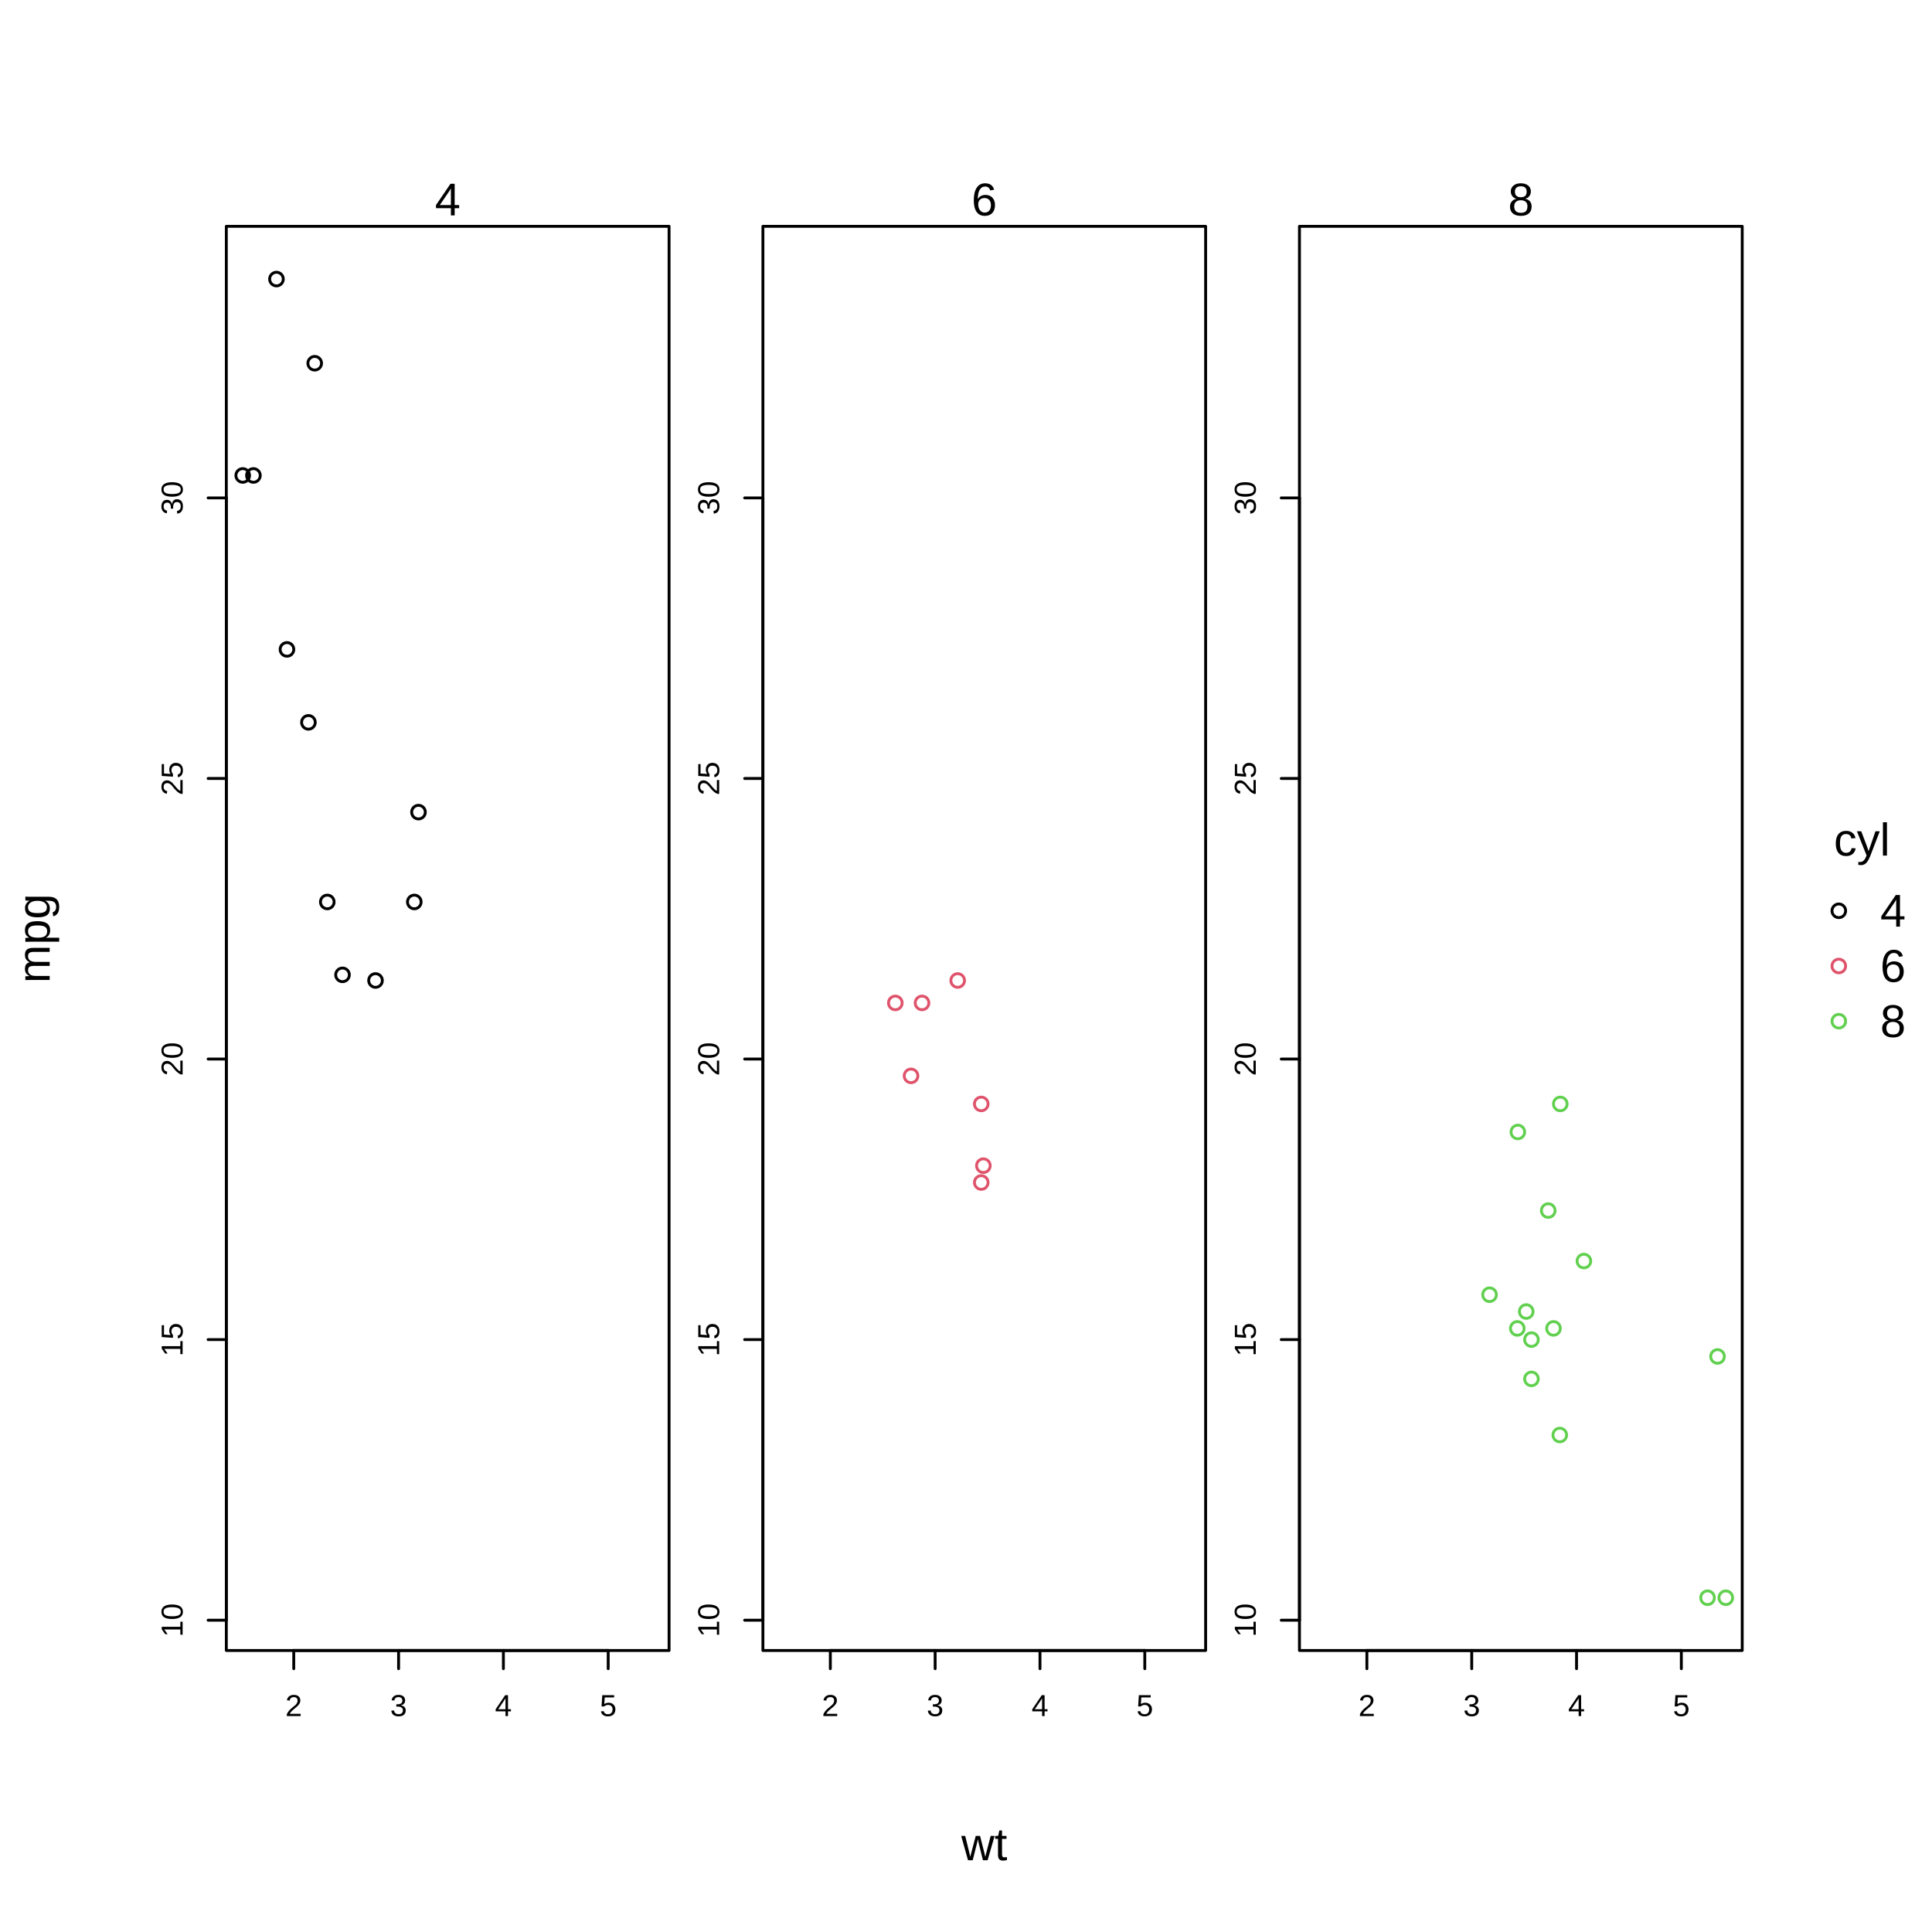
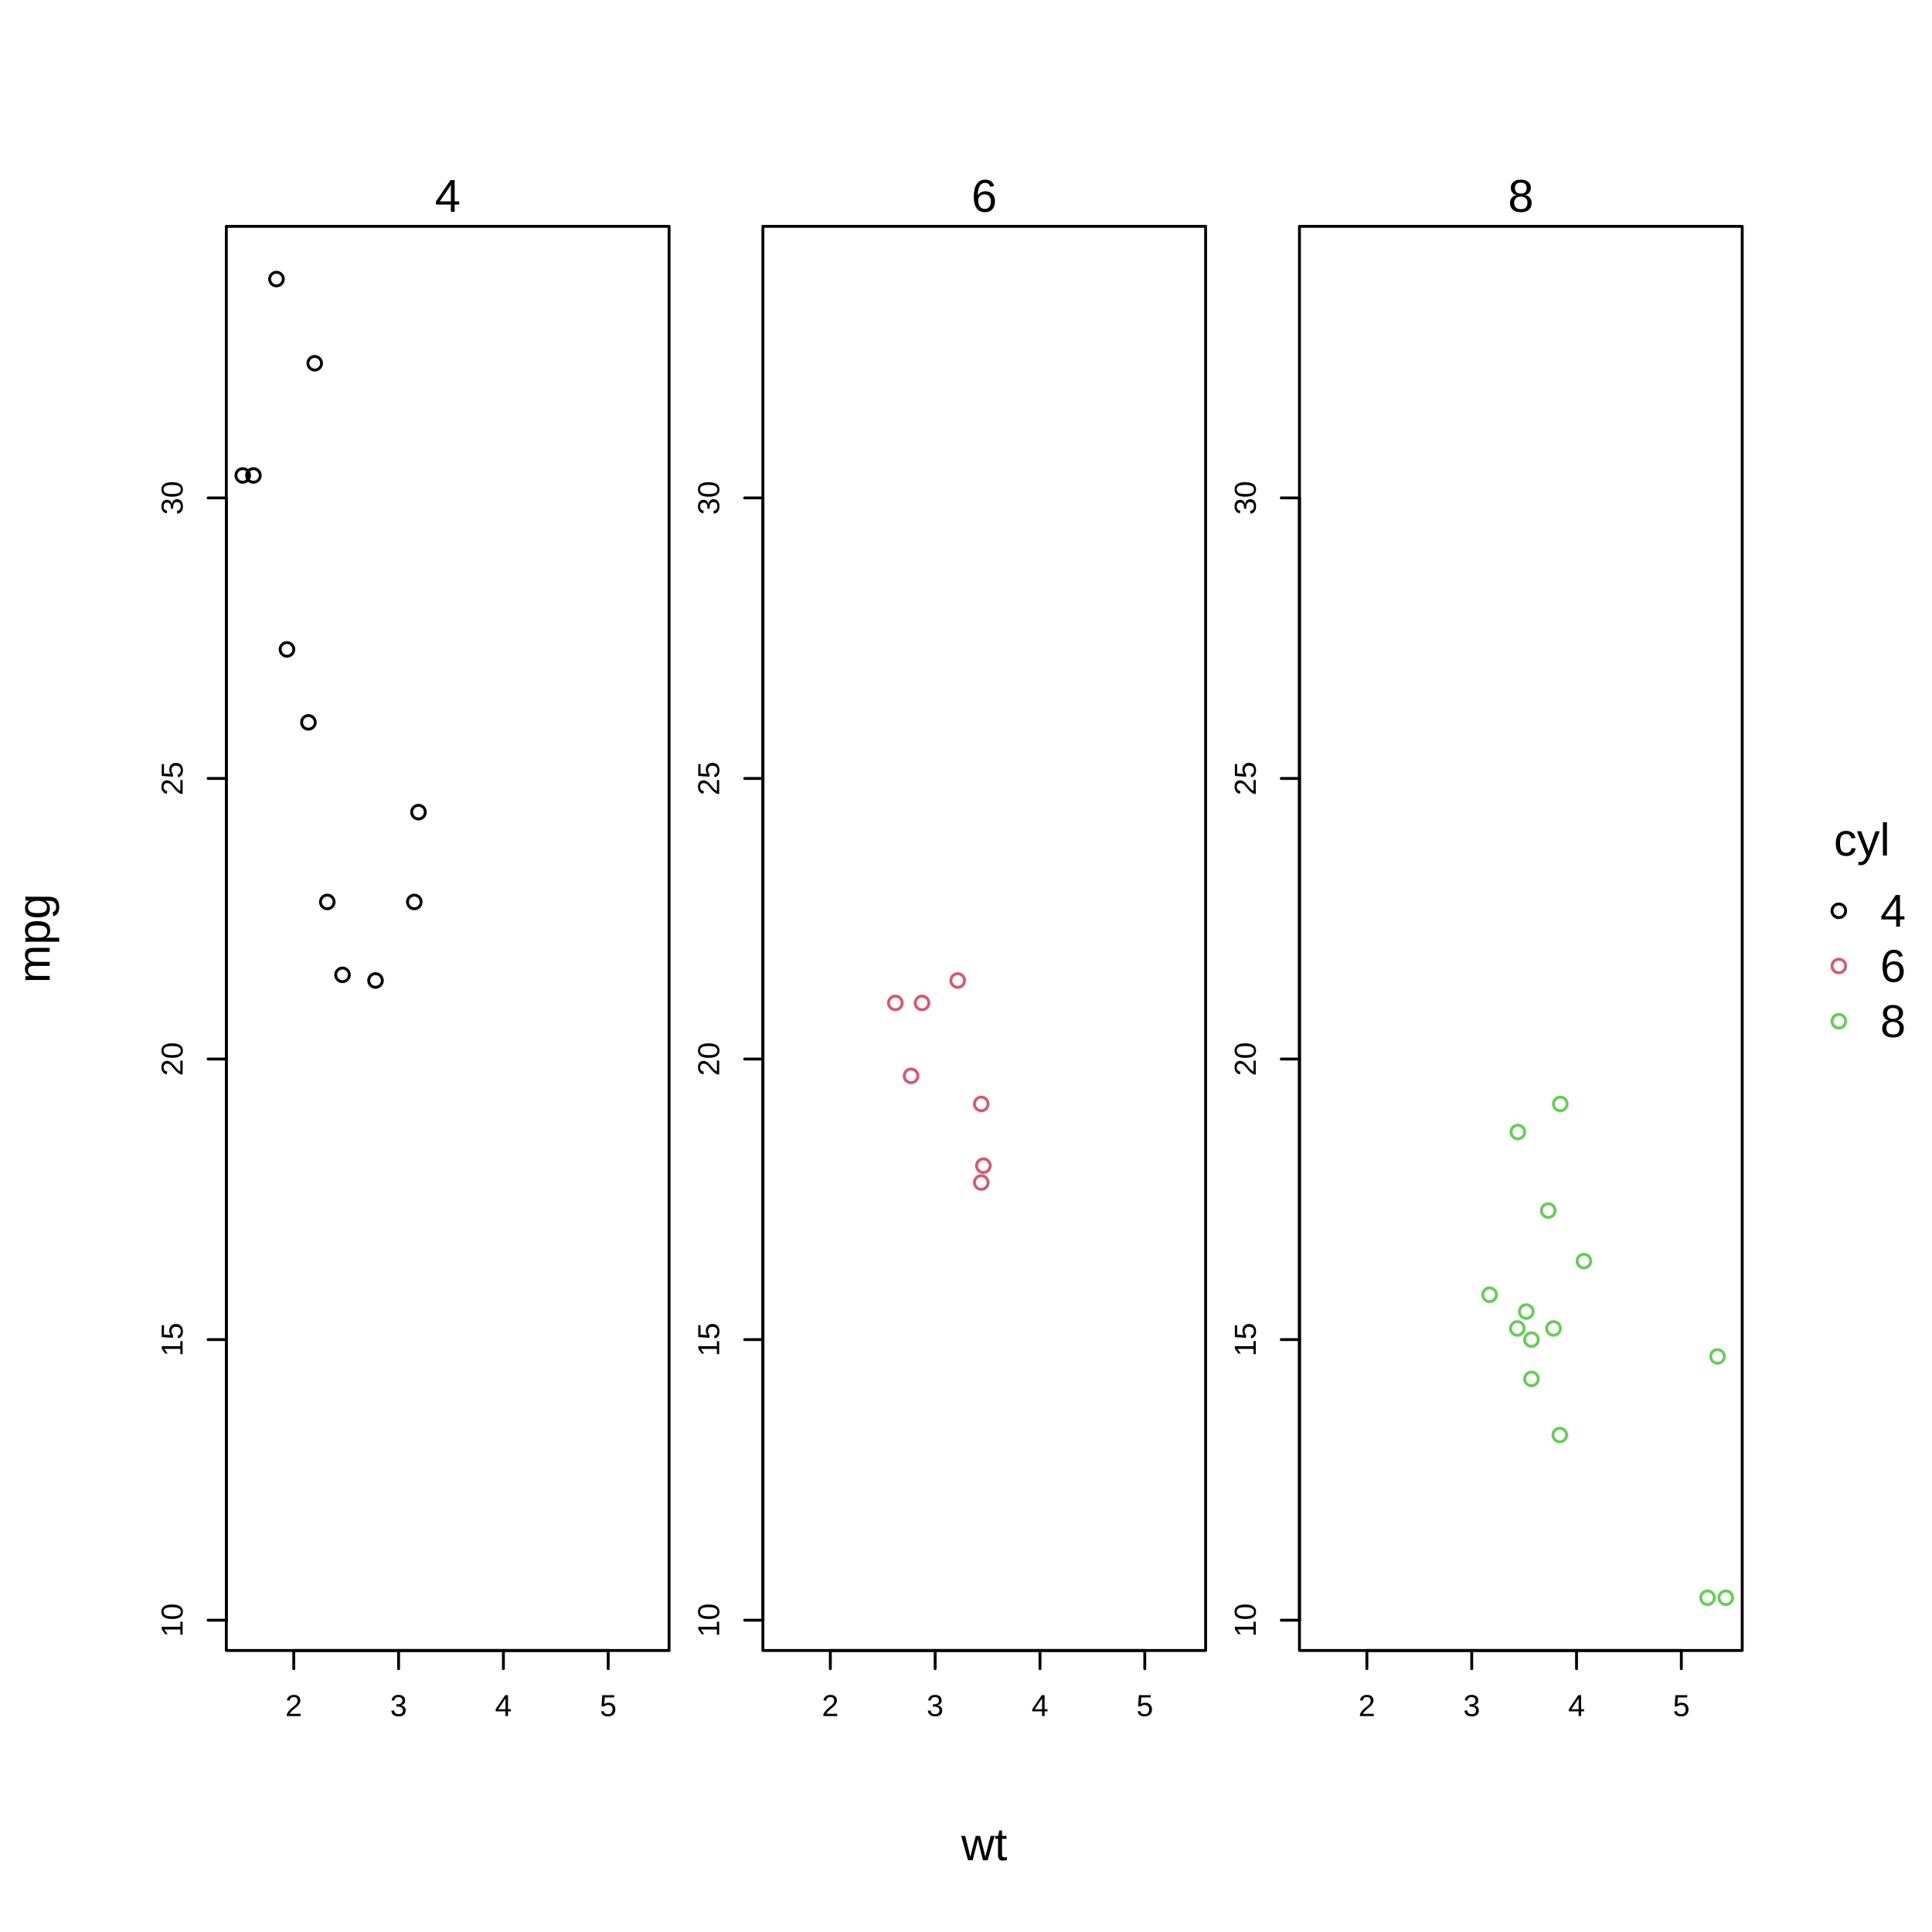
<svg xmlns="http://www.w3.org/2000/svg" class="svglite" width="504.00pt" height="504.00pt" viewBox="0 0 504.00 504.00">
  <defs>
    <style type="text/css">
    .svglite line, .svglite polyline, .svglite polygon, .svglite path, .svglite rect, .svglite circle {
      fill: none;
      stroke: #000000;
      stroke-linecap: round;
      stroke-linejoin: round;
      stroke-miterlimit: 10.00;
    }
    .svglite text {
      white-space: pre;
    }
  </style>
  </defs>
  <rect width="100%" height="100%" style="stroke: none; fill: #FFFFFF;" />
  <defs>
    <clipPath id="cpMC4wMHw1MDQuMDB8MC4wMHw1MDQuMDA=">
      <rect x="0.00" y="0.00" width="504.00" height="504.00" />
    </clipPath>
  </defs>
  <g clip-path="url(#cpMC4wMHw1MDQuMDB8MC4wMHw1MDQuMDA=)">
    <circle cx="479.69" cy="237.60" r="1.78" style="stroke-width: 0.75;" />
    <circle cx="479.69" cy="252.00" r="1.78" style="stroke-width: 0.75; stroke: #DF536B;" />
    <circle cx="479.69" cy="266.40" r="1.78" style="stroke-width: 0.75; stroke: #61D04F;" />
    <text x="485.72" y="223.20" text-anchor="middle" style="font-size: 12.00px; font-family: &quot;Liberation Sans&quot;;" textLength="14.67px" lengthAdjust="spacingAndGlyphs">cyl</text>
    <text x="490.49" y="241.73" style="font-size: 12.00px; font-family: &quot;Liberation Sans&quot;;" textLength="6.67px" lengthAdjust="spacingAndGlyphs">4</text>
    <text x="490.49" y="256.13" style="font-size: 12.00px; font-family: &quot;Liberation Sans&quot;;" textLength="6.67px" lengthAdjust="spacingAndGlyphs">6</text>
    <text x="490.49" y="270.53" style="font-size: 12.00px; font-family: &quot;Liberation Sans&quot;;" textLength="6.67px" lengthAdjust="spacingAndGlyphs">8</text>
  </g>
  <defs>
    <clipPath id="cpMC4wMHw0NTQuNDl8MC4wMHw1MDQuMDA=">
      <rect x="0.00" y="0.00" width="454.49" height="504.00" />
    </clipPath>
  </defs>
  <g clip-path="url(#cpMC4wMHw0NTQuNDl8MC4wMHw1MDQuMDA=)">
    <text x="256.76" y="485.28" text-anchor="middle" style="font-size: 12.00px; font-family: &quot;Liberation Sans&quot;;" textLength="12.00px" lengthAdjust="spacingAndGlyphs">wt</text>
    <text transform="translate(12.96,244.80) rotate(-90)" text-anchor="middle" style="font-size: 12.00px; font-family: &quot;Liberation Sans&quot;;" textLength="23.35px" lengthAdjust="spacingAndGlyphs">mpg</text>
  </g>
  <defs>
    <clipPath id="cpNTkuMDR8MTc0LjU0fDU5LjA0fDQzMC41Ng==">
      <rect x="59.04" y="59.04" width="115.50" height="371.52" />
    </clipPath>
  </defs>
  <g clip-path="url(#cpNTkuMDR8MTc0LjU0fDU5LjA0fDQzMC41Ng==)">
</g>
  <g clip-path="url(#cpMC4wMHw1MDQuMDB8MC4wMHw1MDQuMDA=)">
    <line x1="76.63" y1="430.56" x2="158.66" y2="430.56" style="stroke-width: 0.75;" />
    <line x1="76.63" y1="430.56" x2="76.63" y2="435.31" style="stroke-width: 0.75;" />
    <line x1="103.98" y1="430.56" x2="103.98" y2="435.31" style="stroke-width: 0.75;" />
    <line x1="131.32" y1="430.56" x2="131.32" y2="435.31" style="stroke-width: 0.75;" />
    <line x1="158.66" y1="430.56" x2="158.66" y2="435.31" style="stroke-width: 0.75;" />
    <text x="76.63" y="447.67" text-anchor="middle" style="font-size: 7.92px; font-family: &quot;Liberation Sans&quot;;" textLength="4.40px" lengthAdjust="spacingAndGlyphs">2</text>
    <text x="103.98" y="447.67" text-anchor="middle" style="font-size: 7.92px; font-family: &quot;Liberation Sans&quot;;" textLength="4.40px" lengthAdjust="spacingAndGlyphs">3</text>
    <text x="131.32" y="447.67" text-anchor="middle" style="font-size: 7.92px; font-family: &quot;Liberation Sans&quot;;" textLength="4.40px" lengthAdjust="spacingAndGlyphs">4</text>
    <text x="158.66" y="447.67" text-anchor="middle" style="font-size: 7.92px; font-family: &quot;Liberation Sans&quot;;" textLength="4.40px" lengthAdjust="spacingAndGlyphs">5</text>
    <line x1="59.04" y1="422.66" x2="59.04" y2="129.89" style="stroke-width: 0.75;" />
    <line x1="59.04" y1="422.66" x2="54.29" y2="422.66" style="stroke-width: 0.75;" />
    <line x1="59.04" y1="349.46" x2="54.29" y2="349.46" style="stroke-width: 0.75;" />
    <line x1="59.04" y1="276.27" x2="54.29" y2="276.27" style="stroke-width: 0.75;" />
    <line x1="59.04" y1="203.08" x2="54.29" y2="203.08" style="stroke-width: 0.75;" />
    <line x1="59.04" y1="129.89" x2="54.29" y2="129.89" style="stroke-width: 0.75;" />
    <text transform="translate(47.64,422.66) rotate(-90)" text-anchor="middle" style="font-size: 7.92px; font-family: &quot;Liberation Sans&quot;;" textLength="8.80px" lengthAdjust="spacingAndGlyphs">10</text>
    <text transform="translate(47.64,349.46) rotate(-90)" text-anchor="middle" style="font-size: 7.92px; font-family: &quot;Liberation Sans&quot;;" textLength="8.80px" lengthAdjust="spacingAndGlyphs">15</text>
    <text transform="translate(47.64,276.27) rotate(-90)" text-anchor="middle" style="font-size: 7.92px; font-family: &quot;Liberation Sans&quot;;" textLength="8.80px" lengthAdjust="spacingAndGlyphs">20</text>
    <text transform="translate(47.64,203.08) rotate(-90)" text-anchor="middle" style="font-size: 7.92px; font-family: &quot;Liberation Sans&quot;;" textLength="8.80px" lengthAdjust="spacingAndGlyphs">25</text>
    <text transform="translate(47.64,129.89) rotate(-90)" text-anchor="middle" style="font-size: 7.92px; font-family: &quot;Liberation Sans&quot;;" textLength="8.80px" lengthAdjust="spacingAndGlyphs">30</text>
+     <rect x="59.04" y="43.20" width="115.50" height="15.84" style="stroke-width: 0.75; stroke: none;" />
+     <text x="116.79" y="55.24" text-anchor="middle" style="font-size: 12.00px; font-family: &quot;Liberation Sans&quot;;" textLength="6.67px" lengthAdjust="spacingAndGlyphs">4</text>
    <polygon points="59.04,430.56 174.54,430.56 174.54,59.04 59.04,59.04 " style="stroke-width: 0.75;" />
-     <text x="116.79" y="56.19" text-anchor="middle" style="font-size: 12.00px; font-family: &quot;Liberation Sans&quot;;" textLength="6.67px" lengthAdjust="spacingAndGlyphs">4</text>
  </g>
  <defs>
    <clipPath id="cpMTk5LjAyfDMxNC41MXw1OS4wNHw0MzAuNTY=">
      <rect x="199.02" y="59.04" width="115.50" height="371.52" />
    </clipPath>
  </defs>
  <g clip-path="url(#cpMTk5LjAyfDMxNC41MXw1OS4wNHw0MzAuNTY=)">
</g>
  <g clip-path="url(#cpMC4wMHw1MDQuMDB8MC4wMHw1MDQuMDA=)">
    <line x1="216.61" y1="430.56" x2="298.64" y2="430.56" style="stroke-width: 0.75;" />
    <line x1="216.61" y1="430.56" x2="216.61" y2="435.31" style="stroke-width: 0.75;" />
    <line x1="243.95" y1="430.56" x2="243.95" y2="435.31" style="stroke-width: 0.75;" />
    <line x1="271.30" y1="430.56" x2="271.30" y2="435.31" style="stroke-width: 0.75;" />
    <line x1="298.64" y1="430.56" x2="298.64" y2="435.31" style="stroke-width: 0.75;" />
    <text x="216.61" y="447.67" text-anchor="middle" style="font-size: 7.92px; font-family: &quot;Liberation Sans&quot;;" textLength="4.40px" lengthAdjust="spacingAndGlyphs">2</text>
    <text x="243.95" y="447.67" text-anchor="middle" style="font-size: 7.92px; font-family: &quot;Liberation Sans&quot;;" textLength="4.40px" lengthAdjust="spacingAndGlyphs">3</text>
    <text x="271.30" y="447.67" text-anchor="middle" style="font-size: 7.92px; font-family: &quot;Liberation Sans&quot;;" textLength="4.40px" lengthAdjust="spacingAndGlyphs">4</text>
    <text x="298.64" y="447.67" text-anchor="middle" style="font-size: 7.92px; font-family: &quot;Liberation Sans&quot;;" textLength="4.40px" lengthAdjust="spacingAndGlyphs">5</text>
    <line x1="199.02" y1="422.66" x2="199.02" y2="129.89" style="stroke-width: 0.75;" />
    <line x1="199.02" y1="422.66" x2="194.26" y2="422.66" style="stroke-width: 0.75;" />
    <line x1="199.02" y1="349.46" x2="194.26" y2="349.46" style="stroke-width: 0.75;" />
    <line x1="199.02" y1="276.27" x2="194.26" y2="276.27" style="stroke-width: 0.75;" />
    <line x1="199.02" y1="203.08" x2="194.26" y2="203.08" style="stroke-width: 0.75;" />
    <line x1="199.02" y1="129.89" x2="194.26" y2="129.89" style="stroke-width: 0.75;" />
    <text transform="translate(187.61,422.66) rotate(-90)" text-anchor="middle" style="font-size: 7.92px; font-family: &quot;Liberation Sans&quot;;" textLength="8.80px" lengthAdjust="spacingAndGlyphs">10</text>
    <text transform="translate(187.61,349.46) rotate(-90)" text-anchor="middle" style="font-size: 7.92px; font-family: &quot;Liberation Sans&quot;;" textLength="8.80px" lengthAdjust="spacingAndGlyphs">15</text>
    <text transform="translate(187.61,276.27) rotate(-90)" text-anchor="middle" style="font-size: 7.92px; font-family: &quot;Liberation Sans&quot;;" textLength="8.80px" lengthAdjust="spacingAndGlyphs">20</text>
    <text transform="translate(187.61,203.08) rotate(-90)" text-anchor="middle" style="font-size: 7.92px; font-family: &quot;Liberation Sans&quot;;" textLength="8.80px" lengthAdjust="spacingAndGlyphs">25</text>
    <text transform="translate(187.61,129.89) rotate(-90)" text-anchor="middle" style="font-size: 7.92px; font-family: &quot;Liberation Sans&quot;;" textLength="8.80px" lengthAdjust="spacingAndGlyphs">30</text>
+     <rect x="199.02" y="43.20" width="115.50" height="15.84" style="stroke-width: 0.75; stroke: none;" />
+     <text x="256.76" y="55.24" text-anchor="middle" style="font-size: 12.00px; font-family: &quot;Liberation Sans&quot;;" textLength="6.67px" lengthAdjust="spacingAndGlyphs">6</text>
    <polygon points="199.02,430.56 314.51,430.56 314.51,59.04 199.02,59.04 " style="stroke-width: 0.75;" />
-     <text x="256.76" y="56.19" text-anchor="middle" style="font-size: 12.00px; font-family: &quot;Liberation Sans&quot;;" textLength="6.67px" lengthAdjust="spacingAndGlyphs">6</text>
  </g>
  <defs>
    <clipPath id="cpMzM4Ljk5fDQ1NC40OXw1OS4wNHw0MzAuNTY=">
      <rect x="338.99" y="59.04" width="115.50" height="371.52" />
    </clipPath>
  </defs>
  <g clip-path="url(#cpMzM4Ljk5fDQ1NC40OXw1OS4wNHw0MzAuNTY=)">
</g>
  <g clip-path="url(#cpMC4wMHw1MDQuMDB8MC4wMHw1MDQuMDA=)">
    <line x1="356.58" y1="430.56" x2="438.61" y2="430.56" style="stroke-width: 0.75;" />
    <line x1="356.58" y1="430.56" x2="356.58" y2="435.31" style="stroke-width: 0.75;" />
    <line x1="383.93" y1="430.56" x2="383.93" y2="435.31" style="stroke-width: 0.75;" />
    <line x1="411.27" y1="430.56" x2="411.27" y2="435.31" style="stroke-width: 0.75;" />
    <line x1="438.61" y1="430.56" x2="438.61" y2="435.31" style="stroke-width: 0.75;" />
    <text x="356.58" y="447.67" text-anchor="middle" style="font-size: 7.92px; font-family: &quot;Liberation Sans&quot;;" textLength="4.40px" lengthAdjust="spacingAndGlyphs">2</text>
    <text x="383.93" y="447.67" text-anchor="middle" style="font-size: 7.92px; font-family: &quot;Liberation Sans&quot;;" textLength="4.40px" lengthAdjust="spacingAndGlyphs">3</text>
    <text x="411.27" y="447.67" text-anchor="middle" style="font-size: 7.92px; font-family: &quot;Liberation Sans&quot;;" textLength="4.40px" lengthAdjust="spacingAndGlyphs">4</text>
    <text x="438.61" y="447.67" text-anchor="middle" style="font-size: 7.92px; font-family: &quot;Liberation Sans&quot;;" textLength="4.40px" lengthAdjust="spacingAndGlyphs">5</text>
    <line x1="338.99" y1="422.66" x2="338.99" y2="129.89" style="stroke-width: 0.75;" />
    <line x1="338.99" y1="422.66" x2="334.24" y2="422.66" style="stroke-width: 0.75;" />
    <line x1="338.99" y1="349.46" x2="334.24" y2="349.46" style="stroke-width: 0.75;" />
    <line x1="338.99" y1="276.27" x2="334.24" y2="276.27" style="stroke-width: 0.75;" />
    <line x1="338.99" y1="203.08" x2="334.24" y2="203.08" style="stroke-width: 0.75;" />
    <line x1="338.99" y1="129.89" x2="334.24" y2="129.89" style="stroke-width: 0.75;" />
    <text transform="translate(327.59,422.66) rotate(-90)" text-anchor="middle" style="font-size: 7.92px; font-family: &quot;Liberation Sans&quot;;" textLength="8.80px" lengthAdjust="spacingAndGlyphs">10</text>
    <text transform="translate(327.59,349.46) rotate(-90)" text-anchor="middle" style="font-size: 7.92px; font-family: &quot;Liberation Sans&quot;;" textLength="8.80px" lengthAdjust="spacingAndGlyphs">15</text>
    <text transform="translate(327.59,276.27) rotate(-90)" text-anchor="middle" style="font-size: 7.92px; font-family: &quot;Liberation Sans&quot;;" textLength="8.80px" lengthAdjust="spacingAndGlyphs">20</text>
    <text transform="translate(327.59,203.08) rotate(-90)" text-anchor="middle" style="font-size: 7.92px; font-family: &quot;Liberation Sans&quot;;" textLength="8.80px" lengthAdjust="spacingAndGlyphs">25</text>
    <text transform="translate(327.59,129.89) rotate(-90)" text-anchor="middle" style="font-size: 7.92px; font-family: &quot;Liberation Sans&quot;;" textLength="8.80px" lengthAdjust="spacingAndGlyphs">30</text>
+     <rect x="338.99" y="43.20" width="115.50" height="15.84" style="stroke-width: 0.75; stroke: none;" />
+     <text x="396.74" y="55.24" text-anchor="middle" style="font-size: 12.00px; font-family: &quot;Liberation Sans&quot;;" textLength="6.67px" lengthAdjust="spacingAndGlyphs">8</text>
    <polygon points="338.99,430.56 454.49,430.56 454.49,59.04 338.99,59.04 " style="stroke-width: 0.75;" />
-     <text x="396.74" y="56.19" text-anchor="middle" style="font-size: 12.00px; font-family: &quot;Liberation Sans&quot;;" textLength="6.67px" lengthAdjust="spacingAndGlyphs">8</text>
  </g>
  <g clip-path="url(#cpNTkuMDR8MTc0LjU0fDU5LjA0fDQzMC41Ng==)">
    <circle cx="85.38" cy="235.29" r="1.78" style="stroke-width: 0.75;" />
    <circle cx="109.17" cy="211.86" r="1.78" style="stroke-width: 0.75;" />
    <circle cx="108.08" cy="235.29" r="1.78" style="stroke-width: 0.75;" />
    <circle cx="82.10" cy="94.76" r="1.78" style="stroke-width: 0.75;" />
    <circle cx="66.11" cy="124.03" r="1.78" style="stroke-width: 0.75;" />
    <circle cx="72.12" cy="72.80" r="1.78" style="stroke-width: 0.75;" />
    <circle cx="89.35" cy="254.31" r="1.78" style="stroke-width: 0.75;" />
    <circle cx="74.86" cy="169.41" r="1.78" style="stroke-width: 0.75;" />
    <circle cx="80.46" cy="188.44" r="1.78" style="stroke-width: 0.75;" />
    <circle cx="63.32" cy="124.03" r="1.78" style="stroke-width: 0.75;" />
    <circle cx="97.96" cy="255.78" r="1.78" style="stroke-width: 0.75;" />
  </g>
  <g clip-path="url(#cpMTk5LjAyfDMxNC41MXw1OS4wNHw0MzAuNTY=)">
</g>
  <g clip-path="url(#cpMzM4Ljk5fDQ1NC40OXw1OS4wNHw0MzAuNTY=)">
</g>
  <g clip-path="url(#cpNTkuMDR8MTc0LjU0fDU5LjA0fDQzMC41Ng==)">
</g>
  <g clip-path="url(#cpMTk5LjAyfDMxNC41MXw1OS4wNHw0MzAuNTY=)">
    <circle cx="233.56" cy="261.63" r="1.78" style="stroke-width: 0.75; stroke: #DF536B;" />
    <circle cx="240.53" cy="261.63" r="1.78" style="stroke-width: 0.75; stroke: #DF536B;" />
    <circle cx="249.83" cy="255.78" r="1.78" style="stroke-width: 0.75; stroke: #DF536B;" />
    <circle cx="256.53" cy="304.09" r="1.78" style="stroke-width: 0.75; stroke: #DF536B;" />
    <circle cx="255.98" cy="287.98" r="1.78" style="stroke-width: 0.75; stroke: #DF536B;" />
    <circle cx="255.98" cy="308.48" r="1.78" style="stroke-width: 0.75; stroke: #DF536B;" />
    <circle cx="237.66" cy="280.66" r="1.78" style="stroke-width: 0.75; stroke: #DF536B;" />
  </g>
  <g clip-path="url(#cpMzM4Ljk5fDQ1NC40OXw1OS4wNHw0MzAuNTY=)">
</g>
  <g clip-path="url(#cpNTkuMDR8MTc0LjU0fDU5LjA0fDQzMC41Ng==)">
</g>
  <g clip-path="url(#cpMTk5LjAyfDMxNC41MXw1OS4wNHw0MzAuNTY=)">
</g>
  <g clip-path="url(#cpMzM4Ljk5fDQ1NC40OXw1OS4wNHw0MzAuNTY=)">
    <circle cx="395.96" cy="295.30" r="1.78" style="stroke-width: 0.75; stroke: #61D04F;" />
    <circle cx="399.51" cy="359.71" r="1.78" style="stroke-width: 0.75; stroke: #61D04F;" />
    <circle cx="413.19" cy="328.97" r="1.78" style="stroke-width: 0.75; stroke: #61D04F;" />
    <circle cx="403.89" cy="315.80" r="1.78" style="stroke-width: 0.75; stroke: #61D04F;" />
    <circle cx="405.26" cy="346.54" r="1.78" style="stroke-width: 0.75; stroke: #61D04F;" />
    <circle cx="445.45" cy="416.80" r="1.78" style="stroke-width: 0.75; stroke: #61D04F;" />
    <circle cx="450.21" cy="416.80" r="1.78" style="stroke-width: 0.75; stroke: #61D04F;" />
    <circle cx="448.05" cy="353.86" r="1.78" style="stroke-width: 0.75; stroke: #61D04F;" />
    <circle cx="398.15" cy="342.14" r="1.78" style="stroke-width: 0.75; stroke: #61D04F;" />
    <circle cx="395.82" cy="346.54" r="1.78" style="stroke-width: 0.75; stroke: #61D04F;" />
    <circle cx="406.90" cy="374.35" r="1.78" style="stroke-width: 0.75; stroke: #61D04F;" />
    <circle cx="407.03" cy="287.98" r="1.78" style="stroke-width: 0.75; stroke: #61D04F;" />
    <circle cx="388.58" cy="337.75" r="1.78" style="stroke-width: 0.75; stroke: #61D04F;" />
    <circle cx="399.51" cy="349.46" r="1.78" style="stroke-width: 0.75; stroke: #61D04F;" />
  </g>
  <defs>
    <clipPath id="cpMTI5Ljk1fDQxNy4yOHwxMDguMTN8MzM3Ljgz">
      <rect x="129.95" y="108.13" width="287.33" height="229.70" />
    </clipPath>
  </defs>
  <g clip-path="url(#cpMTI5Ljk1fDQxNy4yOHwxMDguMTN8MzM3Ljgz)">
</g>
</svg>
